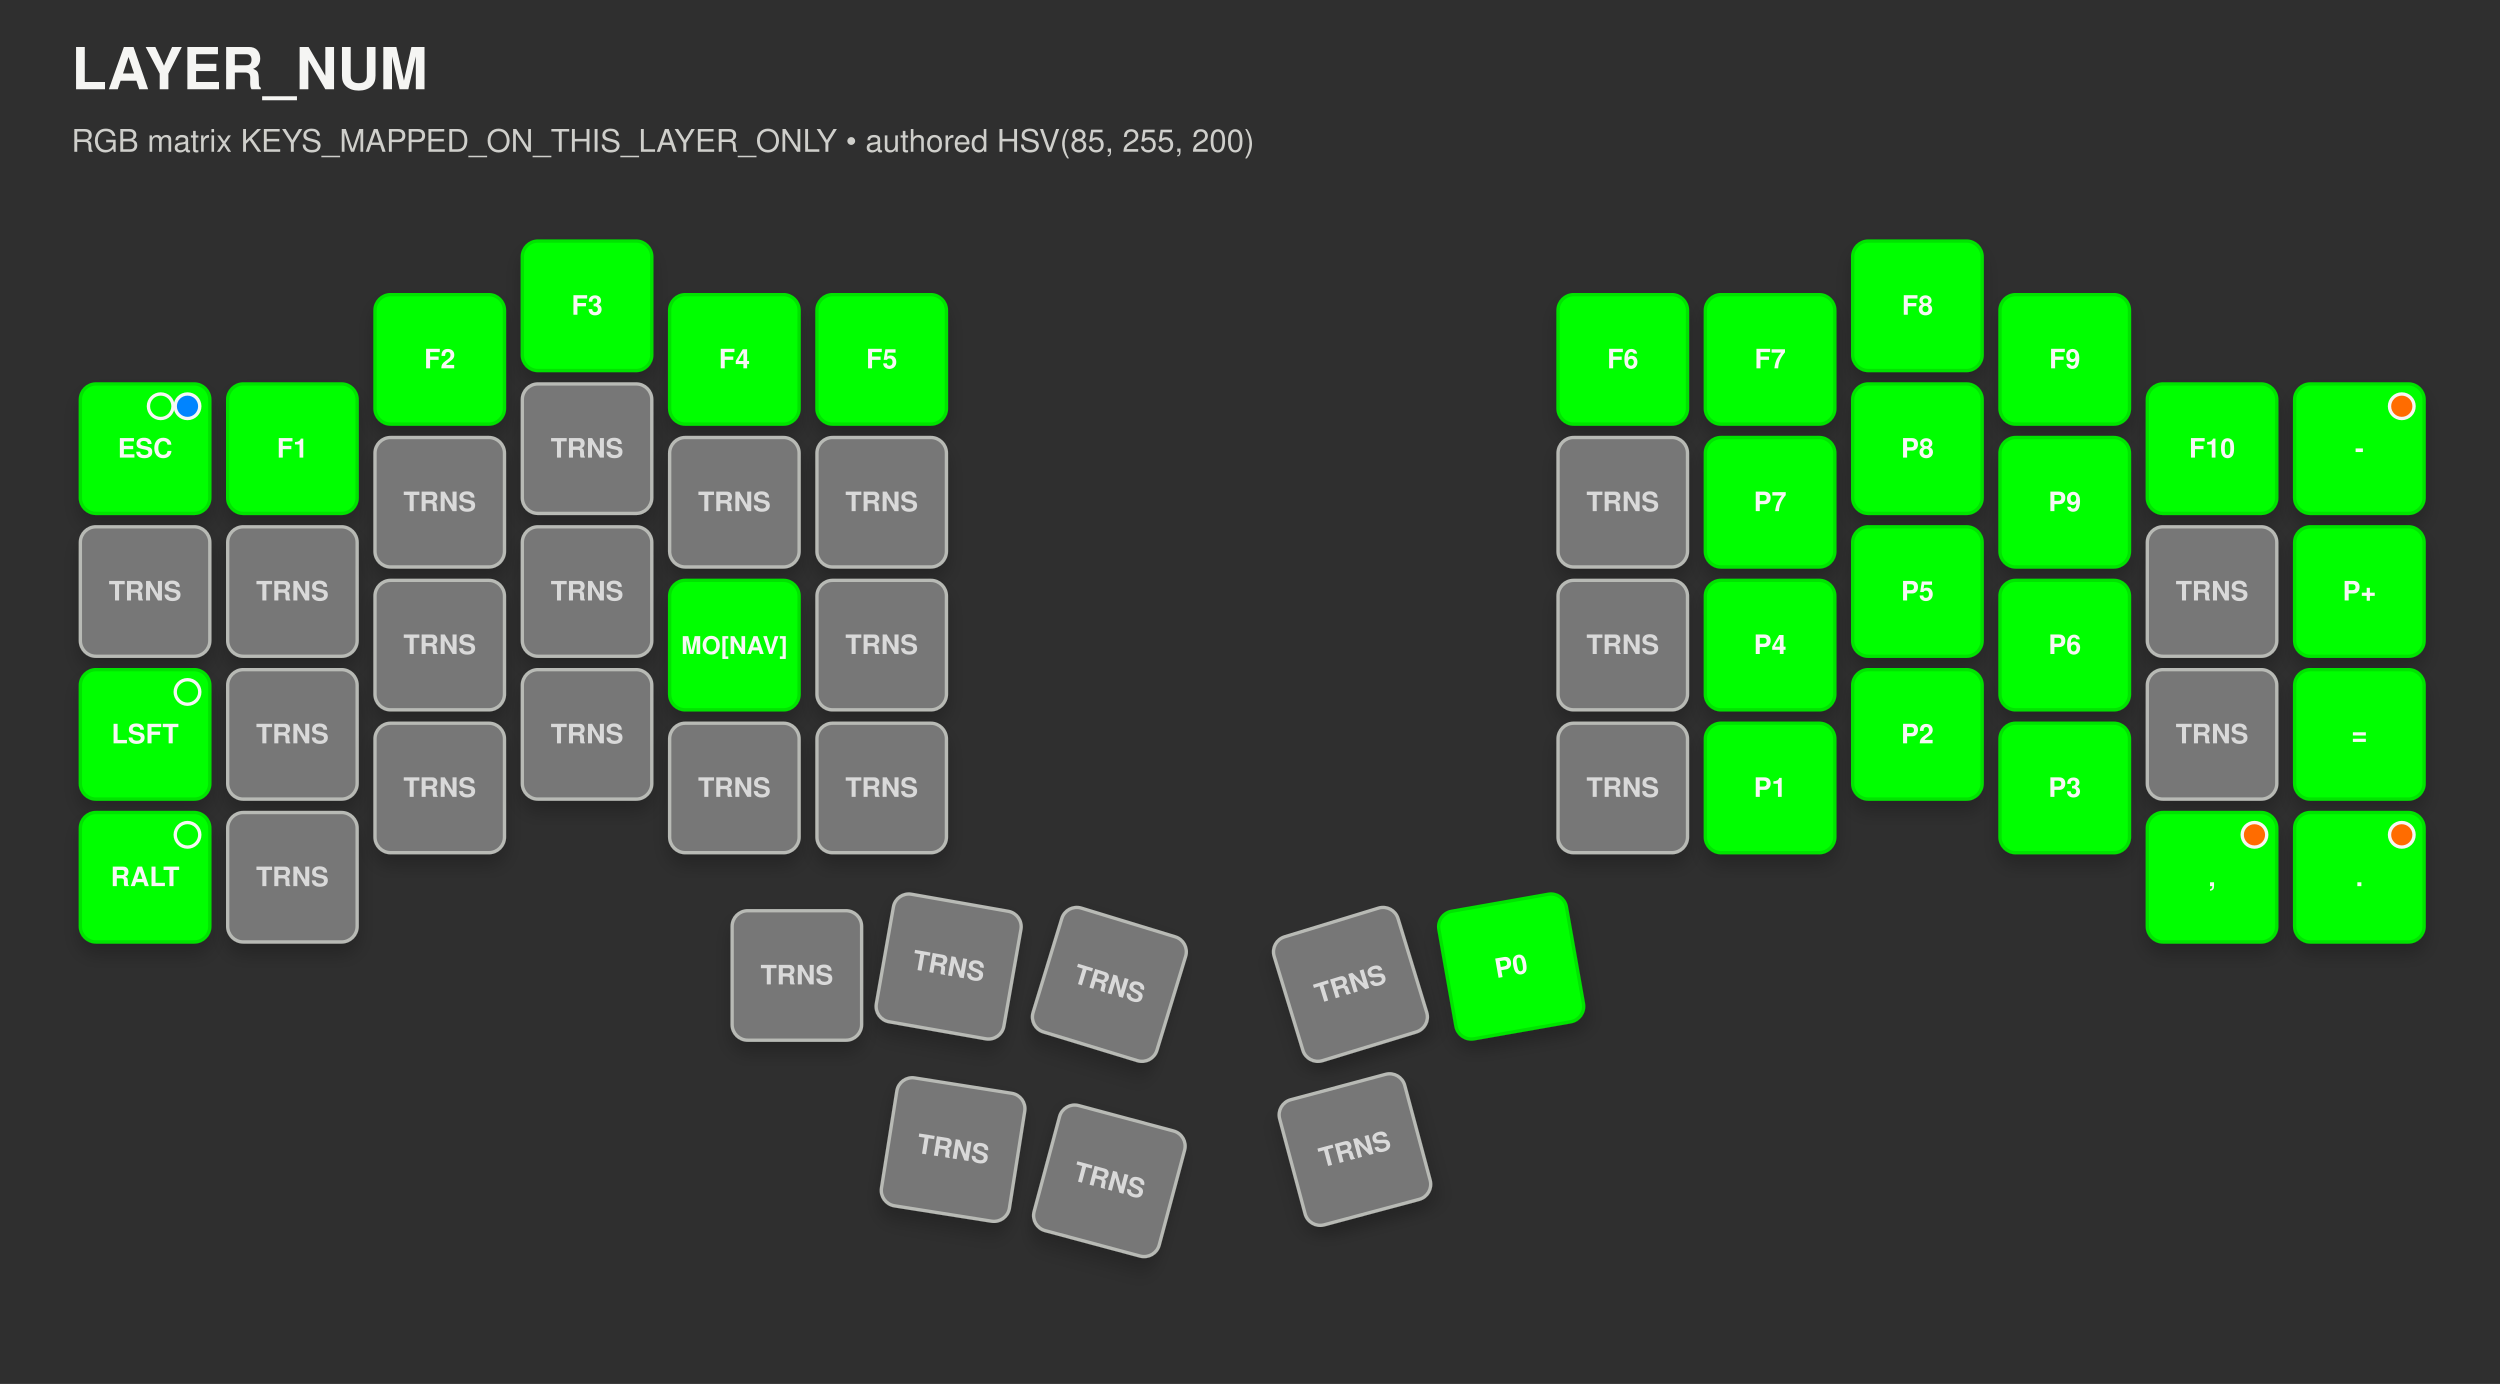
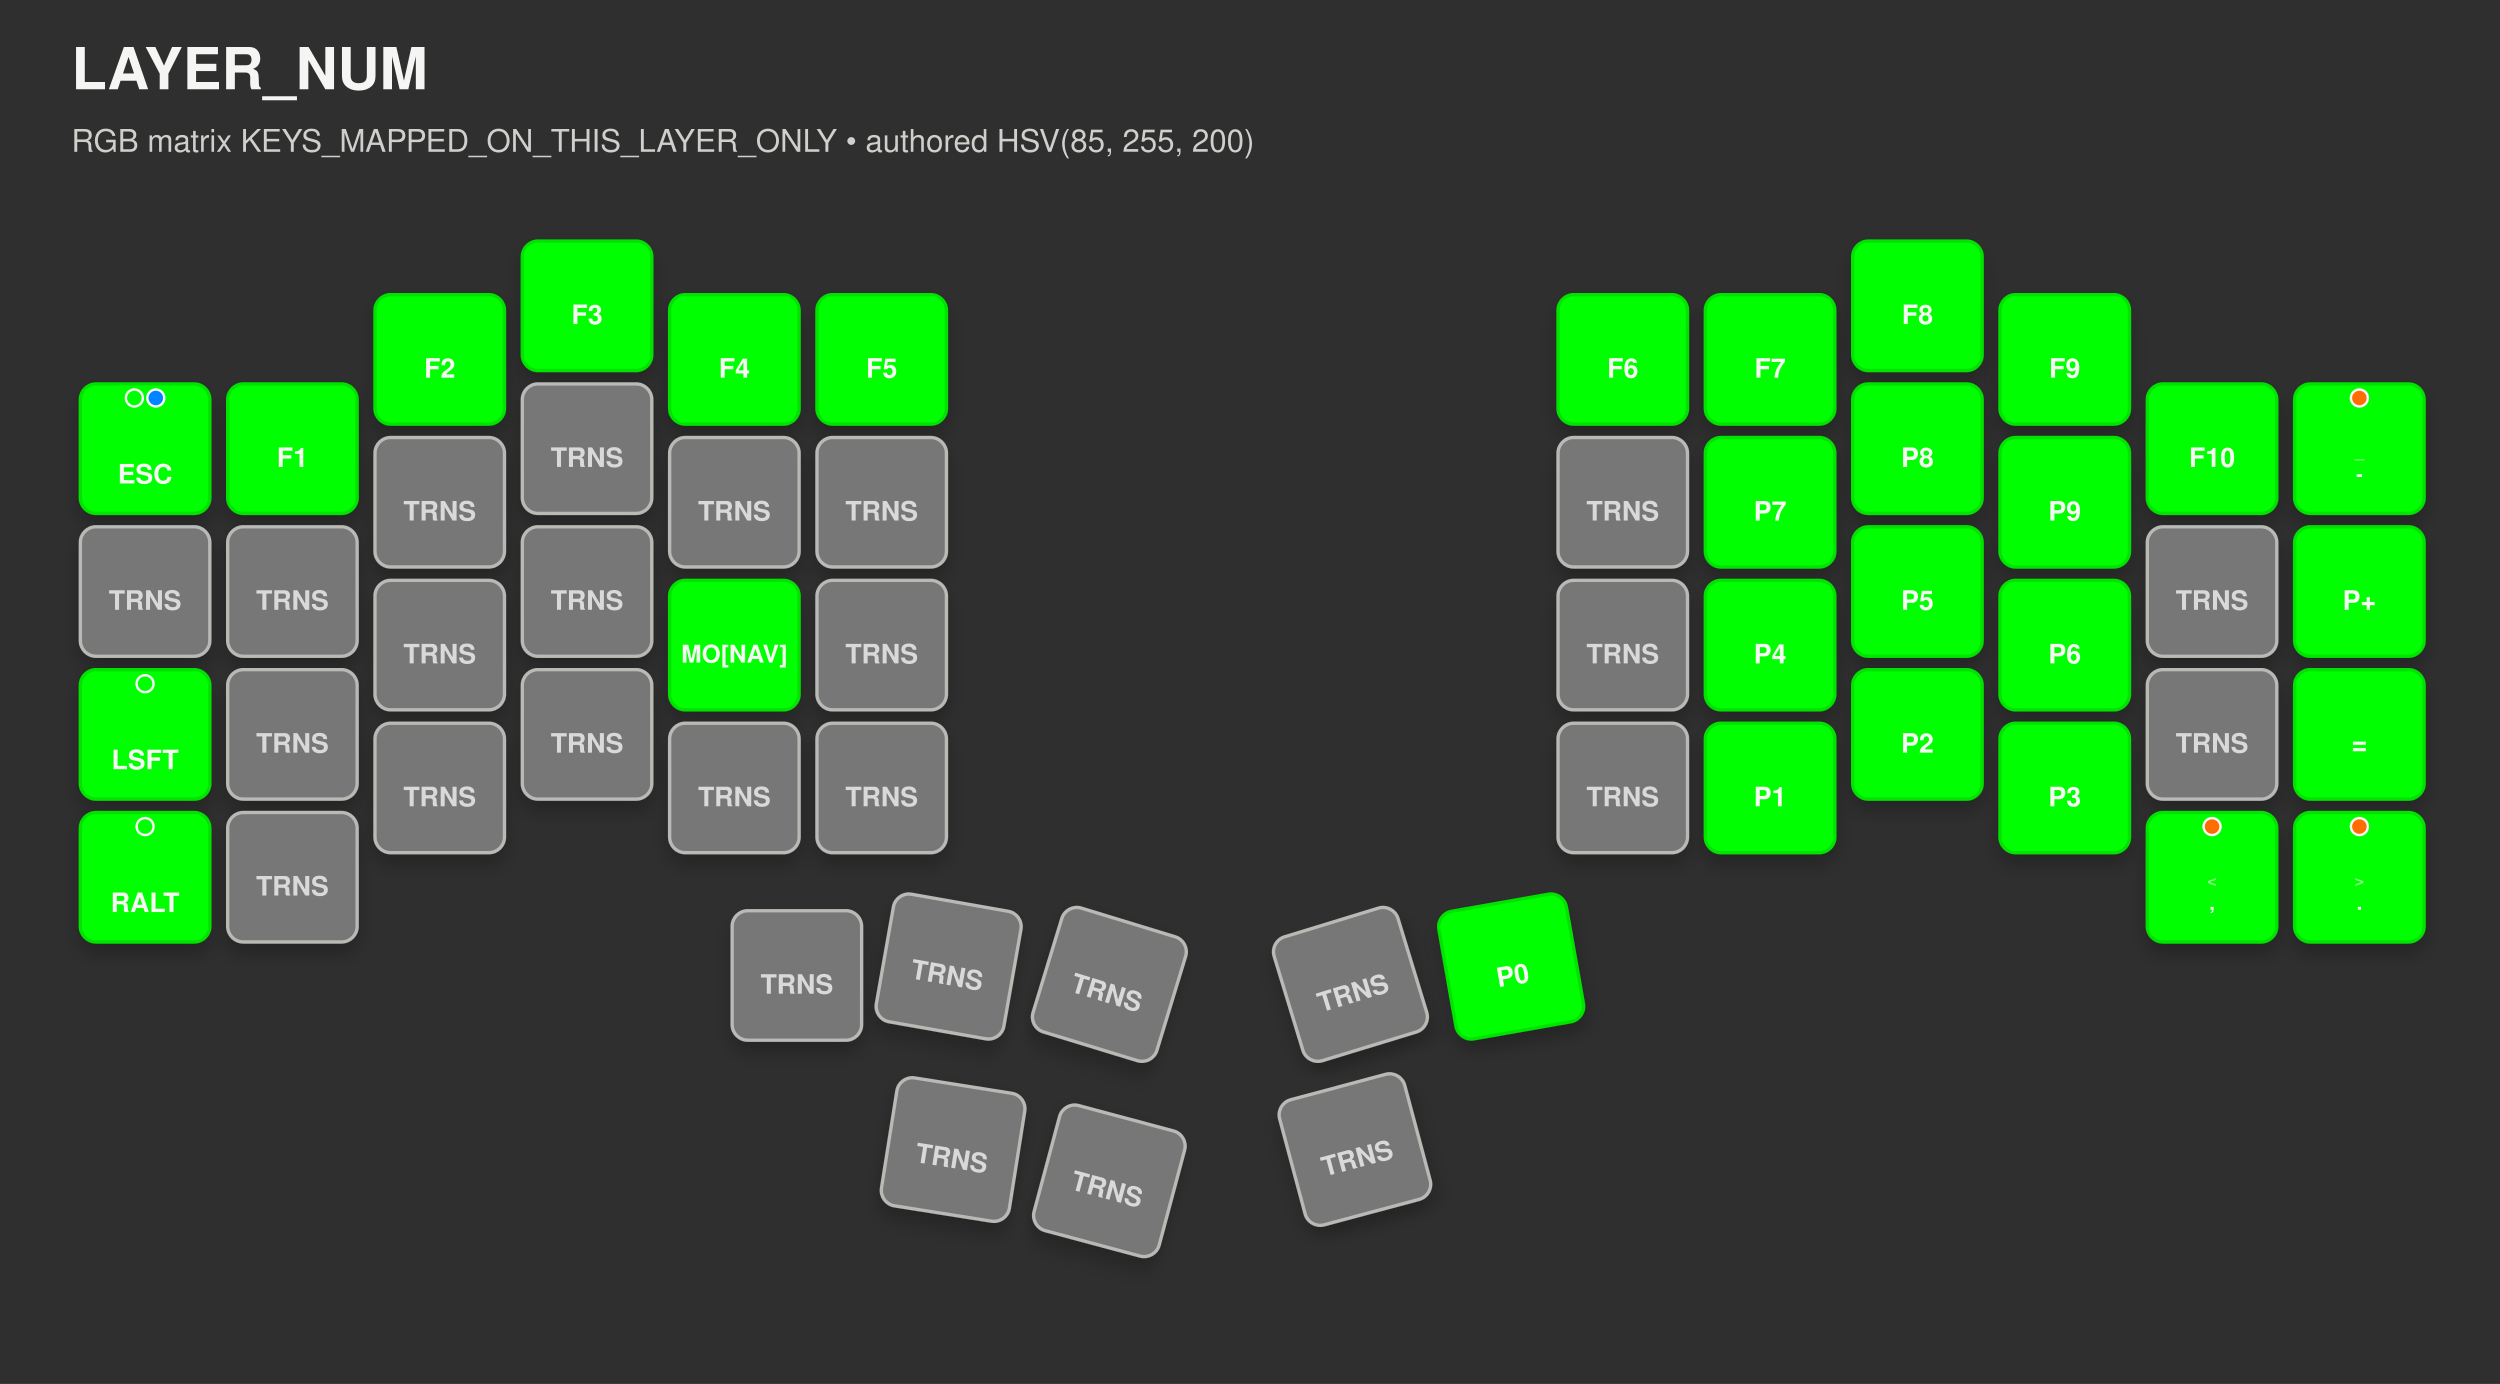
<svg xmlns="http://www.w3.org/2000/svg" width="1120" height="620" viewBox="0 0 1120 620" role="img" aria-labelledby="title desc">
  <defs>
    <filter id="shadow" x="-20%" y="-20%" width="140%" height="140%">
      <feDropShadow dx="0" dy="5" stdDeviation="4" flood-color="#000000" flood-opacity="0.22" />
    </filter>
  </defs>
  <rect width="1120" height="620" fill="#2f2f2f" />
  <text x="32" y="40" fill="#f5f5f3" font-size="26" font-family="Helvetica, Arial, sans-serif" font-weight="700">LAYER_NUM</text>
  <text x="32" y="68" fill="#cfcfcb" font-size="14" font-family="Helvetica, Arial, sans-serif">RGB matrix KEYS_MAPPED_ON_THIS_LAYER_ONLY • authored HSV(85, 255, 200)</text>
  <g transform="rotate(0 65.0 201.0)">
    <rect x="36.0" y="172.0" width="58" height="58" rx="7" fill="#00ff00" stroke="#00e300" stroke-width="1.5" filter="url(#shadow)" />
-     <text x="65.0" y="205.0" fill="#f7f7f4" fill-opacity="1.0" font-size="12" text-anchor="middle" font-family="Helvetica, Arial, sans-serif" font-weight="600">ESC</text>
-     <circle cx="72.0" cy="182.0" r="5.5" fill="#00ff00" stroke="#f7f7f4" stroke-width="1.5" />
-     <circle cx="84.0" cy="182.0" r="5.5" fill="#0084ff" stroke="#f7f7f4" stroke-width="1.5" />
+     <text x="65.0" y="212.4" fill="#f7f7f4" fill-opacity="1.00" font-size="12.0" text-anchor="middle" dominant-baseline="middle" font-family="Helvetica, Arial, sans-serif" font-weight="600">ESC</text>
+     <circle cx="60.2" cy="178.3" r="3.8" fill="#00ff00" stroke="#f7f7f4" stroke-width="1.1" />
+     <circle cx="69.8" cy="178.3" r="3.8" fill="#0084ff" stroke="#f7f7f4" stroke-width="1.1" />
  </g>
  <g transform="rotate(0 131.0 201.0)">
    <rect x="102.0" y="172.0" width="58" height="58" rx="7" fill="#00ff00" stroke="#00e300" stroke-width="1.5" filter="url(#shadow)" />
-     <text x="131.0" y="205.0" fill="#f7f7f4" fill-opacity="1.0" font-size="12" text-anchor="middle" font-family="Helvetica, Arial, sans-serif" font-weight="600">F1</text>
+     <text x="131.0" y="205.0" fill="#f7f7f4" fill-opacity="1.00" font-size="12.0" text-anchor="middle" dominant-baseline="middle" font-family="Helvetica, Arial, sans-serif" font-weight="600">F1</text>
  </g>
  <g transform="rotate(0 197.0 161.0)">
    <rect x="168.0" y="132.0" width="58" height="58" rx="7" fill="#00ff00" stroke="#00e300" stroke-width="1.5" filter="url(#shadow)" />
-     <text x="197.0" y="165.0" fill="#f7f7f4" fill-opacity="1.0" font-size="12" text-anchor="middle" font-family="Helvetica, Arial, sans-serif" font-weight="600">F2</text>
+     <text x="197.0" y="165.0" fill="#f7f7f4" fill-opacity="1.00" font-size="12.0" text-anchor="middle" dominant-baseline="middle" font-family="Helvetica, Arial, sans-serif" font-weight="600">F2</text>
  </g>
  <g transform="rotate(0 263.0 137.0)">
    <rect x="234.0" y="108.0" width="58" height="58" rx="7" fill="#00ff00" stroke="#00e300" stroke-width="1.5" filter="url(#shadow)" />
-     <text x="263.0" y="141.0" fill="#f7f7f4" fill-opacity="1.0" font-size="12" text-anchor="middle" font-family="Helvetica, Arial, sans-serif" font-weight="600">F3</text>
+     <text x="263.0" y="141.0" fill="#f7f7f4" fill-opacity="1.00" font-size="12.0" text-anchor="middle" dominant-baseline="middle" font-family="Helvetica, Arial, sans-serif" font-weight="600">F3</text>
  </g>
  <g transform="rotate(0 329.0 161.0)">
    <rect x="300.0" y="132.0" width="58" height="58" rx="7" fill="#00ff00" stroke="#00e300" stroke-width="1.5" filter="url(#shadow)" />
-     <text x="329.0" y="165.0" fill="#f7f7f4" fill-opacity="1.0" font-size="12" text-anchor="middle" font-family="Helvetica, Arial, sans-serif" font-weight="600">F4</text>
+     <text x="329.0" y="165.0" fill="#f7f7f4" fill-opacity="1.00" font-size="12.0" text-anchor="middle" dominant-baseline="middle" font-family="Helvetica, Arial, sans-serif" font-weight="600">F4</text>
  </g>
  <g transform="rotate(0 395.0 161.0)">
    <rect x="366.0" y="132.0" width="58" height="58" rx="7" fill="#00ff00" stroke="#00e300" stroke-width="1.5" filter="url(#shadow)" />
-     <text x="395.0" y="165.0" fill="#f7f7f4" fill-opacity="1.0" font-size="12" text-anchor="middle" font-family="Helvetica, Arial, sans-serif" font-weight="600">F5</text>
+     <text x="395.0" y="165.0" fill="#f7f7f4" fill-opacity="1.00" font-size="12.0" text-anchor="middle" dominant-baseline="middle" font-family="Helvetica, Arial, sans-serif" font-weight="600">F5</text>
  </g>
  <g transform="rotate(0 727.0 161.0)">
    <rect x="698.0" y="132.0" width="58" height="58" rx="7" fill="#00ff00" stroke="#00e300" stroke-width="1.5" filter="url(#shadow)" />
-     <text x="727.0" y="165.0" fill="#f7f7f4" fill-opacity="1.0" font-size="12" text-anchor="middle" font-family="Helvetica, Arial, sans-serif" font-weight="600">F6</text>
+     <text x="727.0" y="165.0" fill="#f7f7f4" fill-opacity="1.00" font-size="12.0" text-anchor="middle" dominant-baseline="middle" font-family="Helvetica, Arial, sans-serif" font-weight="600">F6</text>
  </g>
  <g transform="rotate(0 793.0 161.0)">
    <rect x="764.0" y="132.0" width="58" height="58" rx="7" fill="#00ff00" stroke="#00e300" stroke-width="1.5" filter="url(#shadow)" />
-     <text x="793.0" y="165.0" fill="#f7f7f4" fill-opacity="1.0" font-size="12" text-anchor="middle" font-family="Helvetica, Arial, sans-serif" font-weight="600">F7</text>
+     <text x="793.0" y="165.0" fill="#f7f7f4" fill-opacity="1.00" font-size="12.0" text-anchor="middle" dominant-baseline="middle" font-family="Helvetica, Arial, sans-serif" font-weight="600">F7</text>
  </g>
  <g transform="rotate(0 859.0 137.0)">
    <rect x="830.0" y="108.0" width="58" height="58" rx="7" fill="#00ff00" stroke="#00e300" stroke-width="1.5" filter="url(#shadow)" />
-     <text x="859.0" y="141.0" fill="#f7f7f4" fill-opacity="1.0" font-size="12" text-anchor="middle" font-family="Helvetica, Arial, sans-serif" font-weight="600">F8</text>
+     <text x="859.0" y="141.0" fill="#f7f7f4" fill-opacity="1.00" font-size="12.0" text-anchor="middle" dominant-baseline="middle" font-family="Helvetica, Arial, sans-serif" font-weight="600">F8</text>
  </g>
  <g transform="rotate(0 925.0 161.0)">
    <rect x="896.0" y="132.0" width="58" height="58" rx="7" fill="#00ff00" stroke="#00e300" stroke-width="1.5" filter="url(#shadow)" />
-     <text x="925.0" y="165.0" fill="#f7f7f4" fill-opacity="1.0" font-size="12" text-anchor="middle" font-family="Helvetica, Arial, sans-serif" font-weight="600">F9</text>
+     <text x="925.0" y="165.0" fill="#f7f7f4" fill-opacity="1.00" font-size="12.0" text-anchor="middle" dominant-baseline="middle" font-family="Helvetica, Arial, sans-serif" font-weight="600">F9</text>
  </g>
  <g transform="rotate(0 991.0 201.0)">
    <rect x="962.0" y="172.0" width="58" height="58" rx="7" fill="#00ff00" stroke="#00e300" stroke-width="1.5" filter="url(#shadow)" />
-     <text x="991.0" y="205.0" fill="#f7f7f4" fill-opacity="1.0" font-size="12" text-anchor="middle" font-family="Helvetica, Arial, sans-serif" font-weight="600">F10</text>
+     <text x="991.0" y="205.0" fill="#f7f7f4" fill-opacity="1.00" font-size="12.0" text-anchor="middle" dominant-baseline="middle" font-family="Helvetica, Arial, sans-serif" font-weight="600">F10</text>
  </g>
  <g transform="rotate(0 1057.0 201.0)">
    <rect x="1028.0" y="172.0" width="58" height="58" rx="7" fill="#00ff00" stroke="#00e300" stroke-width="1.5" filter="url(#shadow)" />
-     <text x="1057.0" y="205.0" fill="#f7f7f4" fill-opacity="1.0" font-size="12" text-anchor="middle" font-family="Helvetica, Arial, sans-serif" font-weight="600">-</text>
-     <circle cx="1076.0" cy="182.0" r="5.5" fill="#ff6c00" stroke="#f7f7f4" stroke-width="1.5" />
+     <text x="1057.0" y="202.3" fill="#f7f7f4" fill-opacity="0.56" font-size="7.4" text-anchor="middle" dominant-baseline="middle" font-family="Helvetica, Arial, sans-serif" font-weight="650">_</text>
+     <text x="1057.0" y="212.4" fill="#f7f7f4" fill-opacity="1.00" font-size="9.1" text-anchor="middle" dominant-baseline="middle" font-family="Helvetica, Arial, sans-serif" font-weight="600">-</text>
+     <circle cx="1057.0" cy="178.3" r="3.8" fill="#ff6c00" stroke="#f7f7f4" stroke-width="1.1" />
  </g>
  <g transform="rotate(0 65.0 265.0)">
    <rect x="36.0" y="236.0" width="58" height="58" rx="7" fill="#777777" stroke="#b8bab5" stroke-width="1.5" filter="url(#shadow)" />
-     <text x="65.0" y="269.0" fill="#ffffff" fill-opacity="0.72" font-size="12" text-anchor="middle" font-family="Helvetica, Arial, sans-serif" font-weight="600">TRNS</text>
+     <text x="65.0" y="269.0" fill="#ffffff" fill-opacity="0.72" font-size="12.0" text-anchor="middle" dominant-baseline="middle" font-family="Helvetica, Arial, sans-serif" font-weight="600">TRNS</text>
  </g>
  <g transform="rotate(0 131.0 265.0)">
    <rect x="102.0" y="236.0" width="58" height="58" rx="7" fill="#777777" stroke="#b8bab5" stroke-width="1.5" filter="url(#shadow)" />
-     <text x="131.0" y="269.0" fill="#ffffff" fill-opacity="0.72" font-size="12" text-anchor="middle" font-family="Helvetica, Arial, sans-serif" font-weight="600">TRNS</text>
+     <text x="131.0" y="269.0" fill="#ffffff" fill-opacity="0.72" font-size="12.0" text-anchor="middle" dominant-baseline="middle" font-family="Helvetica, Arial, sans-serif" font-weight="600">TRNS</text>
  </g>
  <g transform="rotate(0 197.0 225.0)">
    <rect x="168.0" y="196.0" width="58" height="58" rx="7" fill="#777777" stroke="#b8bab5" stroke-width="1.5" filter="url(#shadow)" />
-     <text x="197.0" y="229.0" fill="#ffffff" fill-opacity="0.72" font-size="12" text-anchor="middle" font-family="Helvetica, Arial, sans-serif" font-weight="600">TRNS</text>
+     <text x="197.0" y="229.0" fill="#ffffff" fill-opacity="0.72" font-size="12.0" text-anchor="middle" dominant-baseline="middle" font-family="Helvetica, Arial, sans-serif" font-weight="600">TRNS</text>
  </g>
  <g transform="rotate(0 263.0 201.0)">
    <rect x="234.0" y="172.0" width="58" height="58" rx="7" fill="#777777" stroke="#b8bab5" stroke-width="1.5" filter="url(#shadow)" />
-     <text x="263.0" y="205.0" fill="#ffffff" fill-opacity="0.72" font-size="12" text-anchor="middle" font-family="Helvetica, Arial, sans-serif" font-weight="600">TRNS</text>
+     <text x="263.0" y="205.0" fill="#ffffff" fill-opacity="0.72" font-size="12.0" text-anchor="middle" dominant-baseline="middle" font-family="Helvetica, Arial, sans-serif" font-weight="600">TRNS</text>
  </g>
  <g transform="rotate(0 329.0 225.0)">
    <rect x="300.0" y="196.0" width="58" height="58" rx="7" fill="#777777" stroke="#b8bab5" stroke-width="1.5" filter="url(#shadow)" />
-     <text x="329.0" y="229.0" fill="#ffffff" fill-opacity="0.72" font-size="12" text-anchor="middle" font-family="Helvetica, Arial, sans-serif" font-weight="600">TRNS</text>
+     <text x="329.0" y="229.0" fill="#ffffff" fill-opacity="0.72" font-size="12.0" text-anchor="middle" dominant-baseline="middle" font-family="Helvetica, Arial, sans-serif" font-weight="600">TRNS</text>
  </g>
  <g transform="rotate(0 395.0 225.0)">
    <rect x="366.0" y="196.0" width="58" height="58" rx="7" fill="#777777" stroke="#b8bab5" stroke-width="1.5" filter="url(#shadow)" />
-     <text x="395.0" y="229.0" fill="#ffffff" fill-opacity="0.72" font-size="12" text-anchor="middle" font-family="Helvetica, Arial, sans-serif" font-weight="600">TRNS</text>
+     <text x="395.0" y="229.0" fill="#ffffff" fill-opacity="0.72" font-size="12.0" text-anchor="middle" dominant-baseline="middle" font-family="Helvetica, Arial, sans-serif" font-weight="600">TRNS</text>
  </g>
  <g transform="rotate(0 727.0 225.0)">
    <rect x="698.0" y="196.0" width="58" height="58" rx="7" fill="#777777" stroke="#b8bab5" stroke-width="1.5" filter="url(#shadow)" />
-     <text x="727.0" y="229.0" fill="#ffffff" fill-opacity="0.72" font-size="12" text-anchor="middle" font-family="Helvetica, Arial, sans-serif" font-weight="600">TRNS</text>
+     <text x="727.0" y="229.0" fill="#ffffff" fill-opacity="0.72" font-size="12.0" text-anchor="middle" dominant-baseline="middle" font-family="Helvetica, Arial, sans-serif" font-weight="600">TRNS</text>
  </g>
  <g transform="rotate(0 793.0 225.0)">
    <rect x="764.0" y="196.0" width="58" height="58" rx="7" fill="#00ff00" stroke="#00e300" stroke-width="1.5" filter="url(#shadow)" />
-     <text x="793.0" y="229.0" fill="#f7f7f4" fill-opacity="1.0" font-size="12" text-anchor="middle" font-family="Helvetica, Arial, sans-serif" font-weight="600">P7</text>
+     <text x="793.0" y="229.0" fill="#f7f7f4" fill-opacity="1.00" font-size="12.0" text-anchor="middle" dominant-baseline="middle" font-family="Helvetica, Arial, sans-serif" font-weight="600">P7</text>
  </g>
  <g transform="rotate(0 859.0 201.0)">
    <rect x="830.0" y="172.0" width="58" height="58" rx="7" fill="#00ff00" stroke="#00e300" stroke-width="1.5" filter="url(#shadow)" />
-     <text x="859.0" y="205.0" fill="#f7f7f4" fill-opacity="1.0" font-size="12" text-anchor="middle" font-family="Helvetica, Arial, sans-serif" font-weight="600">P8</text>
+     <text x="859.0" y="205.0" fill="#f7f7f4" fill-opacity="1.00" font-size="12.0" text-anchor="middle" dominant-baseline="middle" font-family="Helvetica, Arial, sans-serif" font-weight="600">P8</text>
  </g>
  <g transform="rotate(0 925.0 225.0)">
    <rect x="896.0" y="196.0" width="58" height="58" rx="7" fill="#00ff00" stroke="#00e300" stroke-width="1.5" filter="url(#shadow)" />
-     <text x="925.0" y="229.0" fill="#f7f7f4" fill-opacity="1.0" font-size="12" text-anchor="middle" font-family="Helvetica, Arial, sans-serif" font-weight="600">P9</text>
+     <text x="925.0" y="229.0" fill="#f7f7f4" fill-opacity="1.00" font-size="12.0" text-anchor="middle" dominant-baseline="middle" font-family="Helvetica, Arial, sans-serif" font-weight="600">P9</text>
  </g>
  <g transform="rotate(0 991.0 265.0)">
    <rect x="962.0" y="236.0" width="58" height="58" rx="7" fill="#777777" stroke="#b8bab5" stroke-width="1.5" filter="url(#shadow)" />
-     <text x="991.0" y="269.0" fill="#ffffff" fill-opacity="0.72" font-size="12" text-anchor="middle" font-family="Helvetica, Arial, sans-serif" font-weight="600">TRNS</text>
+     <text x="991.0" y="269.0" fill="#ffffff" fill-opacity="0.72" font-size="12.0" text-anchor="middle" dominant-baseline="middle" font-family="Helvetica, Arial, sans-serif" font-weight="600">TRNS</text>
  </g>
  <g transform="rotate(0 1057.0 265.0)">
    <rect x="1028.0" y="236.0" width="58" height="58" rx="7" fill="#00ff00" stroke="#00e300" stroke-width="1.5" filter="url(#shadow)" />
-     <text x="1057.0" y="269.0" fill="#f7f7f4" fill-opacity="1.0" font-size="12" text-anchor="middle" font-family="Helvetica, Arial, sans-serif" font-weight="600">P+</text>
+     <text x="1057.0" y="269.0" fill="#f7f7f4" fill-opacity="1.00" font-size="12.0" text-anchor="middle" dominant-baseline="middle" font-family="Helvetica, Arial, sans-serif" font-weight="600">P+</text>
  </g>
  <g transform="rotate(0 65.0 329.0)">
    <rect x="36.0" y="300.0" width="58" height="58" rx="7" fill="#00ff00" stroke="#00e300" stroke-width="1.5" filter="url(#shadow)" />
-     <text x="65.0" y="333.0" fill="#f7f7f4" fill-opacity="1.0" font-size="12" text-anchor="middle" font-family="Helvetica, Arial, sans-serif" font-weight="600">LSFT</text>
-     <circle cx="84.0" cy="310.0" r="5.5" fill="#00ff00" stroke="#f7f7f4" stroke-width="1.5" />
+     <text x="65.0" y="340.4" fill="#f7f7f4" fill-opacity="1.00" font-size="12.0" text-anchor="middle" dominant-baseline="middle" font-family="Helvetica, Arial, sans-serif" font-weight="600">LSFT</text>
+     <circle cx="65.0" cy="306.3" r="3.8" fill="#00ff00" stroke="#f7f7f4" stroke-width="1.1" />
  </g>
  <g transform="rotate(0 131.0 329.0)">
    <rect x="102.0" y="300.0" width="58" height="58" rx="7" fill="#777777" stroke="#b8bab5" stroke-width="1.5" filter="url(#shadow)" />
-     <text x="131.0" y="333.0" fill="#ffffff" fill-opacity="0.72" font-size="12" text-anchor="middle" font-family="Helvetica, Arial, sans-serif" font-weight="600">TRNS</text>
+     <text x="131.0" y="333.0" fill="#ffffff" fill-opacity="0.72" font-size="12.0" text-anchor="middle" dominant-baseline="middle" font-family="Helvetica, Arial, sans-serif" font-weight="600">TRNS</text>
  </g>
  <g transform="rotate(0 197.0 289.0)">
    <rect x="168.0" y="260.0" width="58" height="58" rx="7" fill="#777777" stroke="#b8bab5" stroke-width="1.5" filter="url(#shadow)" />
-     <text x="197.0" y="293.0" fill="#ffffff" fill-opacity="0.72" font-size="12" text-anchor="middle" font-family="Helvetica, Arial, sans-serif" font-weight="600">TRNS</text>
+     <text x="197.0" y="293.0" fill="#ffffff" fill-opacity="0.72" font-size="12.0" text-anchor="middle" dominant-baseline="middle" font-family="Helvetica, Arial, sans-serif" font-weight="600">TRNS</text>
  </g>
  <g transform="rotate(0 263.0 265.0)">
    <rect x="234.0" y="236.0" width="58" height="58" rx="7" fill="#777777" stroke="#b8bab5" stroke-width="1.5" filter="url(#shadow)" />
-     <text x="263.0" y="269.0" fill="#ffffff" fill-opacity="0.72" font-size="12" text-anchor="middle" font-family="Helvetica, Arial, sans-serif" font-weight="600">TRNS</text>
+     <text x="263.0" y="269.0" fill="#ffffff" fill-opacity="0.72" font-size="12.0" text-anchor="middle" dominant-baseline="middle" font-family="Helvetica, Arial, sans-serif" font-weight="600">TRNS</text>
  </g>
  <g transform="rotate(0 329.0 289.0)">
    <rect x="300.0" y="260.0" width="58" height="58" rx="7" fill="#00ff00" stroke="#00e300" stroke-width="1.5" filter="url(#shadow)" />
-     <text x="329.0" y="293.0" fill="#f7f7f4" fill-opacity="1.0" font-size="11" text-anchor="middle" font-family="Helvetica, Arial, sans-serif" font-weight="600" textLength="42" lengthAdjust="spacingAndGlyphs">MO[NAV]</text>
+     <text x="329.0" y="293.0" fill="#f7f7f4" fill-opacity="1.00" font-size="11.0" text-anchor="middle" dominant-baseline="middle" font-family="Helvetica, Arial, sans-serif" font-weight="600">MO[NAV]</text>
  </g>
  <g transform="rotate(0 395.0 289.0)">
    <rect x="366.0" y="260.0" width="58" height="58" rx="7" fill="#777777" stroke="#b8bab5" stroke-width="1.5" filter="url(#shadow)" />
-     <text x="395.0" y="293.0" fill="#ffffff" fill-opacity="0.72" font-size="12" text-anchor="middle" font-family="Helvetica, Arial, sans-serif" font-weight="600">TRNS</text>
+     <text x="395.0" y="293.0" fill="#ffffff" fill-opacity="0.72" font-size="12.0" text-anchor="middle" dominant-baseline="middle" font-family="Helvetica, Arial, sans-serif" font-weight="600">TRNS</text>
  </g>
  <g transform="rotate(0 727.0 289.0)">
    <rect x="698.0" y="260.0" width="58" height="58" rx="7" fill="#777777" stroke="#b8bab5" stroke-width="1.5" filter="url(#shadow)" />
-     <text x="727.0" y="293.0" fill="#ffffff" fill-opacity="0.72" font-size="12" text-anchor="middle" font-family="Helvetica, Arial, sans-serif" font-weight="600">TRNS</text>
+     <text x="727.0" y="293.0" fill="#ffffff" fill-opacity="0.72" font-size="12.0" text-anchor="middle" dominant-baseline="middle" font-family="Helvetica, Arial, sans-serif" font-weight="600">TRNS</text>
  </g>
  <g transform="rotate(0 793.0 289.0)">
    <rect x="764.0" y="260.0" width="58" height="58" rx="7" fill="#00ff00" stroke="#00e300" stroke-width="1.5" filter="url(#shadow)" />
-     <text x="793.0" y="293.0" fill="#f7f7f4" fill-opacity="1.0" font-size="12" text-anchor="middle" font-family="Helvetica, Arial, sans-serif" font-weight="600">P4</text>
+     <text x="793.0" y="293.0" fill="#f7f7f4" fill-opacity="1.00" font-size="12.0" text-anchor="middle" dominant-baseline="middle" font-family="Helvetica, Arial, sans-serif" font-weight="600">P4</text>
  </g>
  <g transform="rotate(0 859.0 265.0)">
    <rect x="830.0" y="236.0" width="58" height="58" rx="7" fill="#00ff00" stroke="#00e300" stroke-width="1.5" filter="url(#shadow)" />
-     <text x="859.0" y="269.0" fill="#f7f7f4" fill-opacity="1.0" font-size="12" text-anchor="middle" font-family="Helvetica, Arial, sans-serif" font-weight="600">P5</text>
+     <text x="859.0" y="269.0" fill="#f7f7f4" fill-opacity="1.00" font-size="12.0" text-anchor="middle" dominant-baseline="middle" font-family="Helvetica, Arial, sans-serif" font-weight="600">P5</text>
  </g>
  <g transform="rotate(0 925.0 289.0)">
    <rect x="896.0" y="260.0" width="58" height="58" rx="7" fill="#00ff00" stroke="#00e300" stroke-width="1.5" filter="url(#shadow)" />
-     <text x="925.0" y="293.0" fill="#f7f7f4" fill-opacity="1.0" font-size="12" text-anchor="middle" font-family="Helvetica, Arial, sans-serif" font-weight="600">P6</text>
+     <text x="925.0" y="293.0" fill="#f7f7f4" fill-opacity="1.00" font-size="12.0" text-anchor="middle" dominant-baseline="middle" font-family="Helvetica, Arial, sans-serif" font-weight="600">P6</text>
  </g>
  <g transform="rotate(0 991.0 329.0)">
    <rect x="962.0" y="300.0" width="58" height="58" rx="7" fill="#777777" stroke="#b8bab5" stroke-width="1.5" filter="url(#shadow)" />
-     <text x="991.0" y="333.0" fill="#ffffff" fill-opacity="0.72" font-size="12" text-anchor="middle" font-family="Helvetica, Arial, sans-serif" font-weight="600">TRNS</text>
+     <text x="991.0" y="333.0" fill="#ffffff" fill-opacity="0.72" font-size="12.0" text-anchor="middle" dominant-baseline="middle" font-family="Helvetica, Arial, sans-serif" font-weight="600">TRNS</text>
  </g>
  <g transform="rotate(0 1057.0 329.0)">
    <rect x="1028.0" y="300.0" width="58" height="58" rx="7" fill="#00ff00" stroke="#00e300" stroke-width="1.5" filter="url(#shadow)" />
-     <text x="1057.0" y="333.0" fill="#f7f7f4" fill-opacity="1.0" font-size="12" text-anchor="middle" font-family="Helvetica, Arial, sans-serif" font-weight="600">=</text>
+     <text x="1057.0" y="333.0" fill="#f7f7f4" fill-opacity="1.00" font-size="12.0" text-anchor="middle" dominant-baseline="middle" font-family="Helvetica, Arial, sans-serif" font-weight="600">=</text>
  </g>
  <g transform="rotate(0 65.0 393.0)">
    <rect x="36.0" y="364.0" width="58" height="58" rx="7" fill="#00ff00" stroke="#00e300" stroke-width="1.5" filter="url(#shadow)" />
-     <text x="65.0" y="397.0" fill="#f7f7f4" fill-opacity="1.0" font-size="12" text-anchor="middle" font-family="Helvetica, Arial, sans-serif" font-weight="600">RALT</text>
-     <circle cx="84.0" cy="374.0" r="5.5" fill="#00ff00" stroke="#f7f7f4" stroke-width="1.5" />
+     <text x="65.0" y="404.4" fill="#f7f7f4" fill-opacity="1.00" font-size="12.0" text-anchor="middle" dominant-baseline="middle" font-family="Helvetica, Arial, sans-serif" font-weight="600">RALT</text>
+     <circle cx="65.0" cy="370.3" r="3.8" fill="#00ff00" stroke="#f7f7f4" stroke-width="1.1" />
  </g>
  <g transform="rotate(0 131.0 393.0)">
    <rect x="102.0" y="364.0" width="58" height="58" rx="7" fill="#777777" stroke="#b8bab5" stroke-width="1.5" filter="url(#shadow)" />
-     <text x="131.0" y="397.0" fill="#ffffff" fill-opacity="0.72" font-size="12" text-anchor="middle" font-family="Helvetica, Arial, sans-serif" font-weight="600">TRNS</text>
+     <text x="131.0" y="397.0" fill="#ffffff" fill-opacity="0.72" font-size="12.0" text-anchor="middle" dominant-baseline="middle" font-family="Helvetica, Arial, sans-serif" font-weight="600">TRNS</text>
  </g>
  <g transform="rotate(0 197.0 353.0)">
    <rect x="168.0" y="324.0" width="58" height="58" rx="7" fill="#777777" stroke="#b8bab5" stroke-width="1.5" filter="url(#shadow)" />
-     <text x="197.0" y="357.0" fill="#ffffff" fill-opacity="0.72" font-size="12" text-anchor="middle" font-family="Helvetica, Arial, sans-serif" font-weight="600">TRNS</text>
+     <text x="197.0" y="357.0" fill="#ffffff" fill-opacity="0.72" font-size="12.0" text-anchor="middle" dominant-baseline="middle" font-family="Helvetica, Arial, sans-serif" font-weight="600">TRNS</text>
  </g>
  <g transform="rotate(0 263.0 329.0)">
    <rect x="234.0" y="300.0" width="58" height="58" rx="7" fill="#777777" stroke="#b8bab5" stroke-width="1.5" filter="url(#shadow)" />
-     <text x="263.0" y="333.0" fill="#ffffff" fill-opacity="0.72" font-size="12" text-anchor="middle" font-family="Helvetica, Arial, sans-serif" font-weight="600">TRNS</text>
+     <text x="263.0" y="333.0" fill="#ffffff" fill-opacity="0.72" font-size="12.0" text-anchor="middle" dominant-baseline="middle" font-family="Helvetica, Arial, sans-serif" font-weight="600">TRNS</text>
  </g>
  <g transform="rotate(0 329.0 353.0)">
    <rect x="300.0" y="324.0" width="58" height="58" rx="7" fill="#777777" stroke="#b8bab5" stroke-width="1.5" filter="url(#shadow)" />
-     <text x="329.0" y="357.0" fill="#ffffff" fill-opacity="0.72" font-size="12" text-anchor="middle" font-family="Helvetica, Arial, sans-serif" font-weight="600">TRNS</text>
+     <text x="329.0" y="357.0" fill="#ffffff" fill-opacity="0.72" font-size="12.0" text-anchor="middle" dominant-baseline="middle" font-family="Helvetica, Arial, sans-serif" font-weight="600">TRNS</text>
  </g>
  <g transform="rotate(0 395.0 353.0)">
    <rect x="366.0" y="324.0" width="58" height="58" rx="7" fill="#777777" stroke="#b8bab5" stroke-width="1.5" filter="url(#shadow)" />
-     <text x="395.0" y="357.0" fill="#ffffff" fill-opacity="0.72" font-size="12" text-anchor="middle" font-family="Helvetica, Arial, sans-serif" font-weight="600">TRNS</text>
+     <text x="395.0" y="357.0" fill="#ffffff" fill-opacity="0.72" font-size="12.0" text-anchor="middle" dominant-baseline="middle" font-family="Helvetica, Arial, sans-serif" font-weight="600">TRNS</text>
  </g>
  <g transform="rotate(0 727.0 353.0)">
    <rect x="698.0" y="324.0" width="58" height="58" rx="7" fill="#777777" stroke="#b8bab5" stroke-width="1.5" filter="url(#shadow)" />
-     <text x="727.0" y="357.0" fill="#ffffff" fill-opacity="0.72" font-size="12" text-anchor="middle" font-family="Helvetica, Arial, sans-serif" font-weight="600">TRNS</text>
+     <text x="727.0" y="357.0" fill="#ffffff" fill-opacity="0.72" font-size="12.0" text-anchor="middle" dominant-baseline="middle" font-family="Helvetica, Arial, sans-serif" font-weight="600">TRNS</text>
  </g>
  <g transform="rotate(0 793.0 353.0)">
    <rect x="764.0" y="324.0" width="58" height="58" rx="7" fill="#00ff00" stroke="#00e300" stroke-width="1.5" filter="url(#shadow)" />
-     <text x="793.0" y="357.0" fill="#f7f7f4" fill-opacity="1.0" font-size="12" text-anchor="middle" font-family="Helvetica, Arial, sans-serif" font-weight="600">P1</text>
+     <text x="793.0" y="357.0" fill="#f7f7f4" fill-opacity="1.00" font-size="12.0" text-anchor="middle" dominant-baseline="middle" font-family="Helvetica, Arial, sans-serif" font-weight="600">P1</text>
  </g>
  <g transform="rotate(0 859.0 329.0)">
    <rect x="830.0" y="300.0" width="58" height="58" rx="7" fill="#00ff00" stroke="#00e300" stroke-width="1.5" filter="url(#shadow)" />
-     <text x="859.0" y="333.0" fill="#f7f7f4" fill-opacity="1.0" font-size="12" text-anchor="middle" font-family="Helvetica, Arial, sans-serif" font-weight="600">P2</text>
+     <text x="859.0" y="333.0" fill="#f7f7f4" fill-opacity="1.00" font-size="12.0" text-anchor="middle" dominant-baseline="middle" font-family="Helvetica, Arial, sans-serif" font-weight="600">P2</text>
  </g>
  <g transform="rotate(0 925.0 353.0)">
    <rect x="896.0" y="324.0" width="58" height="58" rx="7" fill="#00ff00" stroke="#00e300" stroke-width="1.5" filter="url(#shadow)" />
-     <text x="925.0" y="357.0" fill="#f7f7f4" fill-opacity="1.0" font-size="12" text-anchor="middle" font-family="Helvetica, Arial, sans-serif" font-weight="600">P3</text>
+     <text x="925.0" y="357.0" fill="#f7f7f4" fill-opacity="1.00" font-size="12.0" text-anchor="middle" dominant-baseline="middle" font-family="Helvetica, Arial, sans-serif" font-weight="600">P3</text>
  </g>
  <g transform="rotate(0 991.0 393.0)">
    <rect x="962.0" y="364.0" width="58" height="58" rx="7" fill="#00ff00" stroke="#00e300" stroke-width="1.5" filter="url(#shadow)" />
-     <text x="991.0" y="397.0" fill="#f7f7f4" fill-opacity="1.0" font-size="12" text-anchor="middle" font-family="Helvetica, Arial, sans-serif" font-weight="600">,</text>
-     <circle cx="1010.0" cy="374.0" r="5.5" fill="#ff6c00" stroke="#f7f7f4" stroke-width="1.5" />
+     <text x="991.0" y="394.3" fill="#f7f7f4" fill-opacity="0.56" font-size="7.4" text-anchor="middle" dominant-baseline="middle" font-family="Helvetica, Arial, sans-serif" font-weight="650">&lt;</text>
+     <text x="991.0" y="404.4" fill="#f7f7f4" fill-opacity="1.00" font-size="9.1" text-anchor="middle" dominant-baseline="middle" font-family="Helvetica, Arial, sans-serif" font-weight="600">,</text>
+     <circle cx="991.0" cy="370.3" r="3.8" fill="#ff6c00" stroke="#f7f7f4" stroke-width="1.1" />
  </g>
  <g transform="rotate(0 1057.0 393.0)">
    <rect x="1028.0" y="364.0" width="58" height="58" rx="7" fill="#00ff00" stroke="#00e300" stroke-width="1.5" filter="url(#shadow)" />
-     <text x="1057.0" y="397.0" fill="#f7f7f4" fill-opacity="1.0" font-size="12" text-anchor="middle" font-family="Helvetica, Arial, sans-serif" font-weight="600">.</text>
-     <circle cx="1076.0" cy="374.0" r="5.5" fill="#ff6c00" stroke="#f7f7f4" stroke-width="1.5" />
+     <text x="1057.0" y="394.3" fill="#f7f7f4" fill-opacity="0.56" font-size="7.4" text-anchor="middle" dominant-baseline="middle" font-family="Helvetica, Arial, sans-serif" font-weight="650">&gt;</text>
+     <text x="1057.0" y="404.4" fill="#f7f7f4" fill-opacity="1.00" font-size="9.1" text-anchor="middle" dominant-baseline="middle" font-family="Helvetica, Arial, sans-serif" font-weight="600">.</text>
+     <circle cx="1057.0" cy="370.3" r="3.8" fill="#ff6c00" stroke="#f7f7f4" stroke-width="1.1" />
  </g>
  <g transform="rotate(0 357.0 437.0)">
    <rect x="328.0" y="408.0" width="58" height="58" rx="7" fill="#777777" stroke="#b8bab5" stroke-width="1.5" filter="url(#shadow)" />
-     <text x="357.0" y="441.0" fill="#ffffff" fill-opacity="0.72" font-size="12" text-anchor="middle" font-family="Helvetica, Arial, sans-serif" font-weight="600">TRNS</text>
+     <text x="357.0" y="441.0" fill="#ffffff" fill-opacity="0.72" font-size="12.0" text-anchor="middle" dominant-baseline="middle" font-family="Helvetica, Arial, sans-serif" font-weight="600">TRNS</text>
  </g>
  <g transform="rotate(10 425.0 433.0)">
    <rect x="396.0" y="404.0" width="58" height="58" rx="7" fill="#777777" stroke="#b8bab5" stroke-width="1.5" filter="url(#shadow)" />
-     <text x="425.0" y="437.0" fill="#ffffff" fill-opacity="0.72" font-size="12" text-anchor="middle" font-family="Helvetica, Arial, sans-serif" font-weight="600">TRNS</text>
+     <text x="425.0" y="437.0" fill="#ffffff" fill-opacity="0.72" font-size="12.0" text-anchor="middle" dominant-baseline="middle" font-family="Helvetica, Arial, sans-serif" font-weight="600">TRNS</text>
  </g>
  <g transform="rotate(17 497.0 441.0)">
    <rect x="468.0" y="412.0" width="58" height="58" rx="7" fill="#777777" stroke="#b8bab5" stroke-width="1.5" filter="url(#shadow)" />
-     <text x="497.0" y="445.0" fill="#ffffff" fill-opacity="0.72" font-size="12" text-anchor="middle" font-family="Helvetica, Arial, sans-serif" font-weight="600">TRNS</text>
+     <text x="497.0" y="445.0" fill="#ffffff" fill-opacity="0.72" font-size="12.0" text-anchor="middle" dominant-baseline="middle" font-family="Helvetica, Arial, sans-serif" font-weight="600">TRNS</text>
  </g>
  <g transform="rotate(-17 605.0 441.0)">
    <rect x="576.0" y="412.0" width="58" height="58" rx="7" fill="#777777" stroke="#b8bab5" stroke-width="1.5" filter="url(#shadow)" />
-     <text x="605.0" y="445.0" fill="#ffffff" fill-opacity="0.72" font-size="12" text-anchor="middle" font-family="Helvetica, Arial, sans-serif" font-weight="600">TRNS</text>
+     <text x="605.0" y="445.0" fill="#ffffff" fill-opacity="0.72" font-size="12.0" text-anchor="middle" dominant-baseline="middle" font-family="Helvetica, Arial, sans-serif" font-weight="600">TRNS</text>
  </g>
  <g transform="rotate(-10 677.0 433.0)">
    <rect x="648.0" y="404.0" width="58" height="58" rx="7" fill="#00ff00" stroke="#00e300" stroke-width="1.5" filter="url(#shadow)" />
-     <text x="677.0" y="437.0" fill="#f7f7f4" fill-opacity="1.0" font-size="12" text-anchor="middle" font-family="Helvetica, Arial, sans-serif" font-weight="600">P0</text>
+     <text x="677.0" y="437.0" fill="#f7f7f4" fill-opacity="1.00" font-size="12.0" text-anchor="middle" dominant-baseline="middle" font-family="Helvetica, Arial, sans-serif" font-weight="600">P0</text>
  </g>
  <g transform="rotate(9 427.0 515.0)">
    <rect x="398.0" y="486.0" width="58" height="58" rx="7" fill="#777777" stroke="#b8bab5" stroke-width="1.5" filter="url(#shadow)" />
-     <text x="427.0" y="519.0" fill="#ffffff" fill-opacity="0.72" font-size="12" text-anchor="middle" font-family="Helvetica, Arial, sans-serif" font-weight="600">TRNS</text>
+     <text x="427.0" y="519.0" fill="#ffffff" fill-opacity="0.72" font-size="12.0" text-anchor="middle" dominant-baseline="middle" font-family="Helvetica, Arial, sans-serif" font-weight="600">TRNS</text>
  </g>
  <g transform="rotate(15 497.0 529.0)">
    <rect x="468.0" y="500.0" width="58" height="58" rx="7" fill="#777777" stroke="#b8bab5" stroke-width="1.5" filter="url(#shadow)" />
-     <text x="497.0" y="533.0" fill="#ffffff" fill-opacity="0.72" font-size="12" text-anchor="middle" font-family="Helvetica, Arial, sans-serif" font-weight="600">TRNS</text>
+     <text x="497.0" y="533.0" fill="#ffffff" fill-opacity="0.72" font-size="12.0" text-anchor="middle" dominant-baseline="middle" font-family="Helvetica, Arial, sans-serif" font-weight="600">TRNS</text>
  </g>
  <g transform="rotate(-15 607.0 515.0)">
    <rect x="578.0" y="486.0" width="58" height="58" rx="7" fill="#777777" stroke="#b8bab5" stroke-width="1.5" filter="url(#shadow)" />
-     <text x="607.0" y="519.0" fill="#ffffff" fill-opacity="0.72" font-size="12" text-anchor="middle" font-family="Helvetica, Arial, sans-serif" font-weight="600">TRNS</text>
+     <text x="607.0" y="519.0" fill="#ffffff" fill-opacity="0.72" font-size="12.0" text-anchor="middle" dominant-baseline="middle" font-family="Helvetica, Arial, sans-serif" font-weight="600">TRNS</text>
  </g>
</svg>
